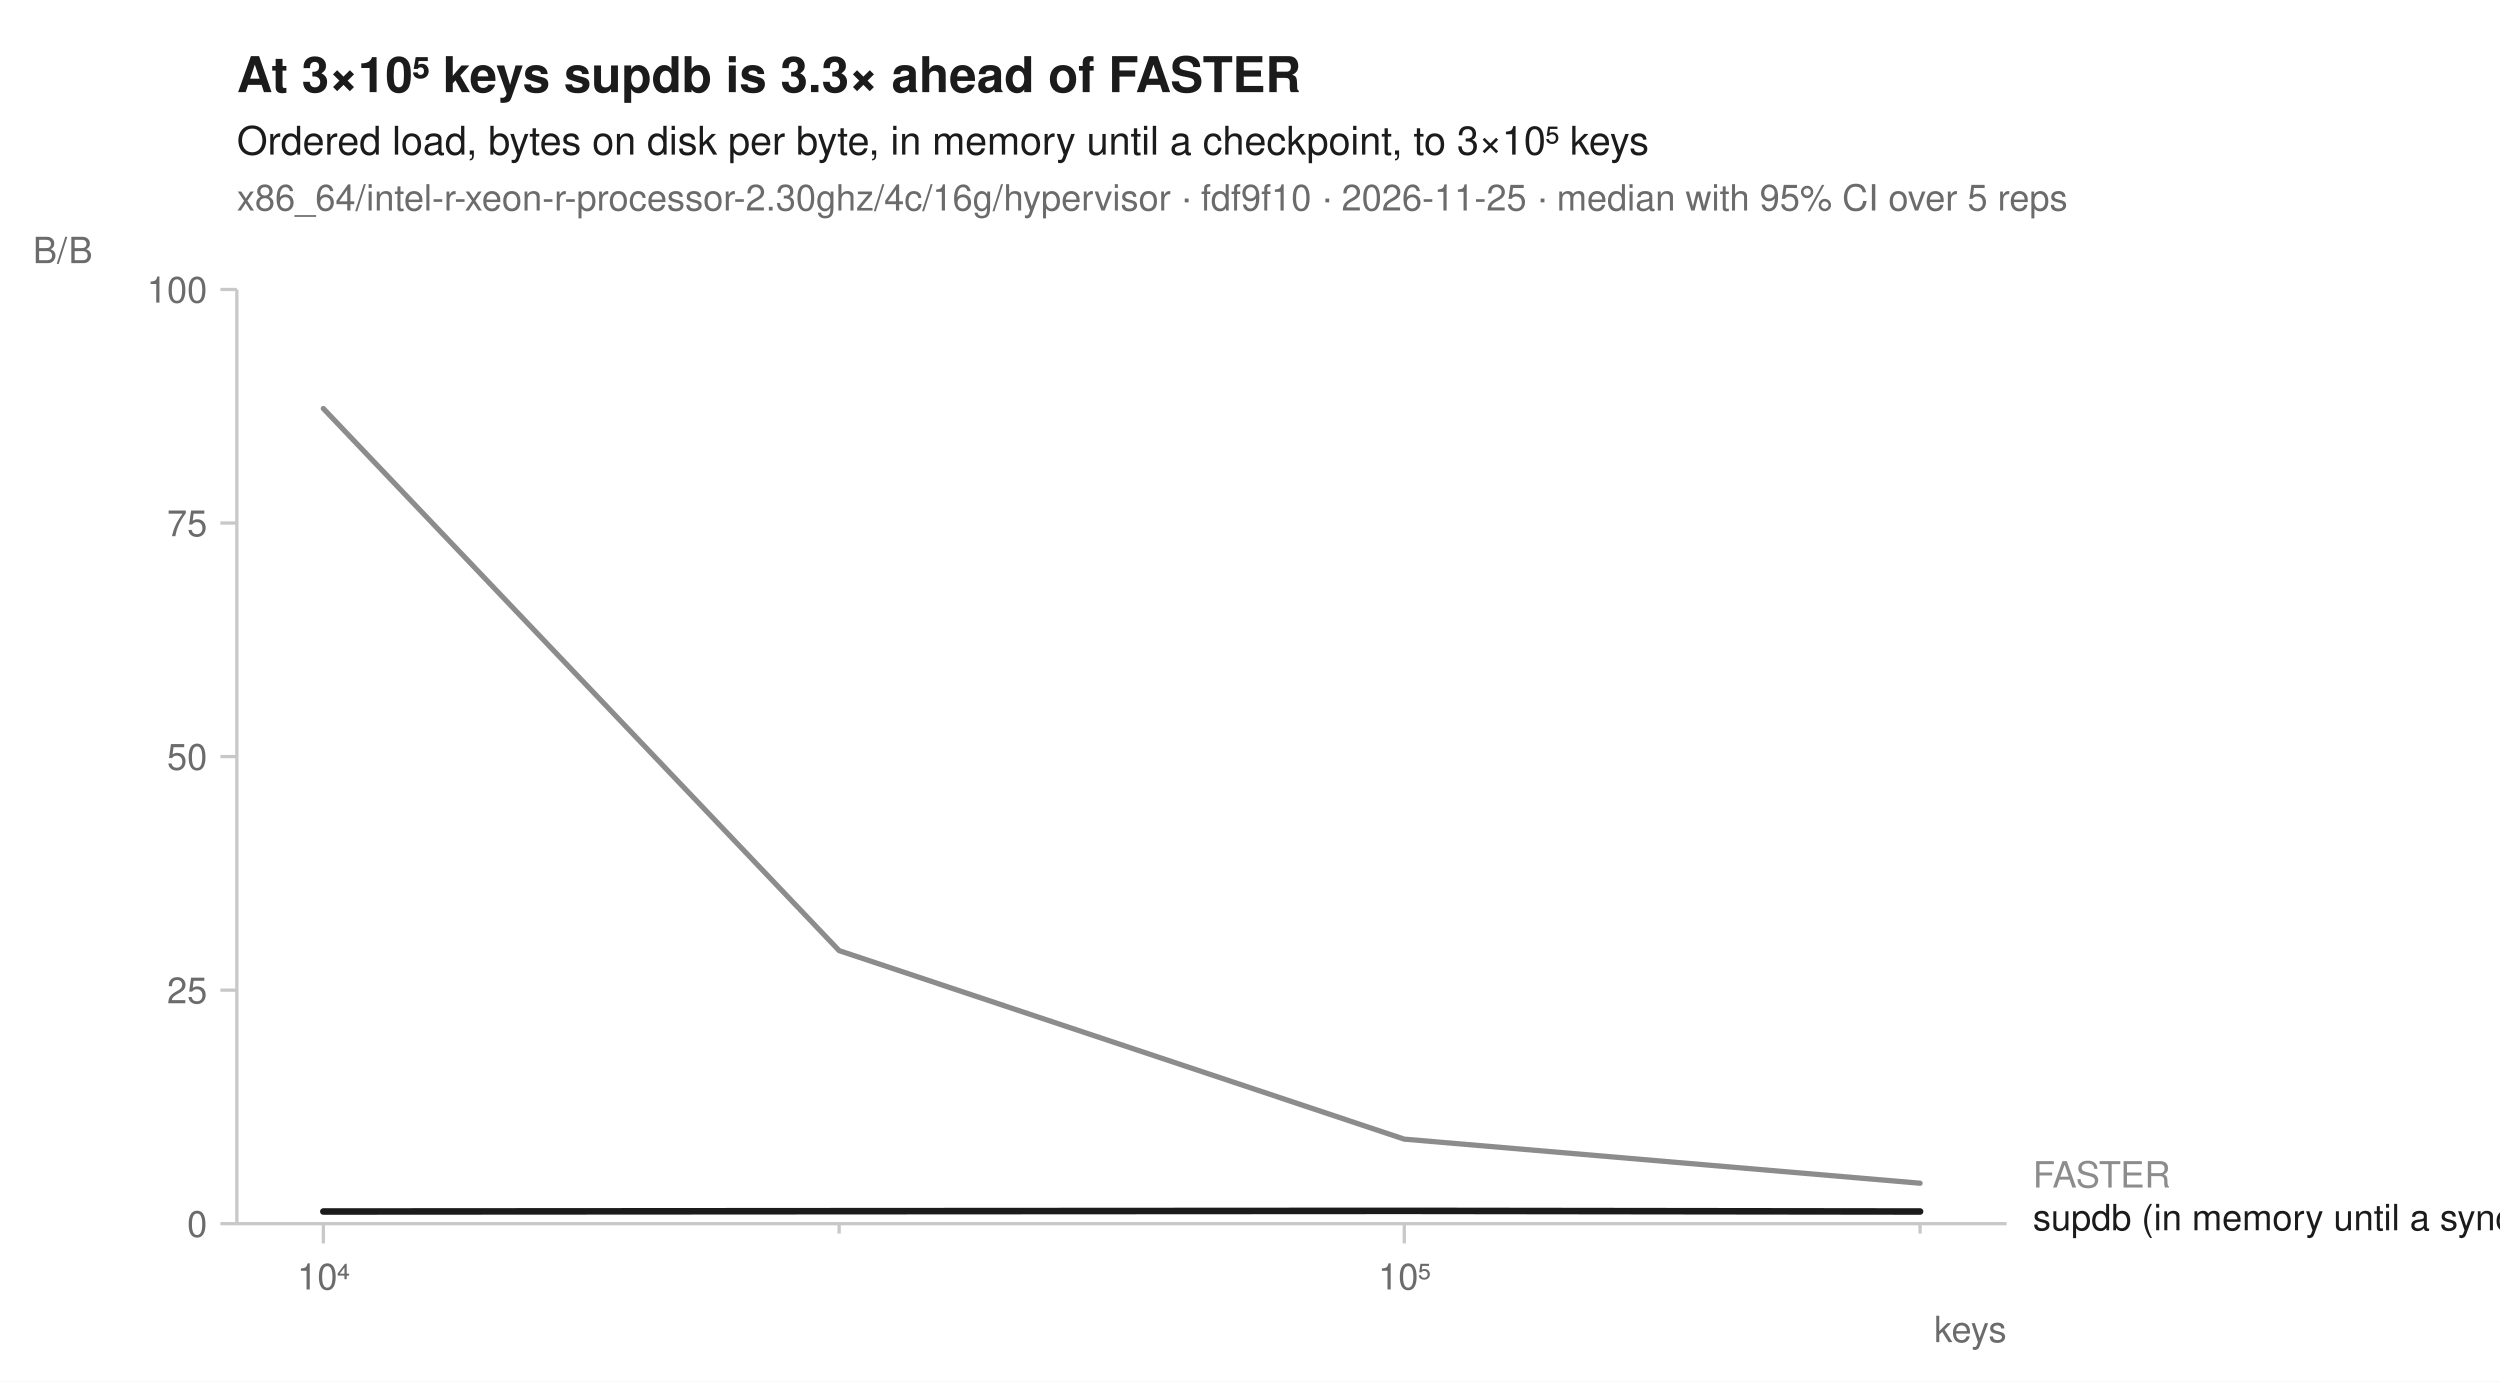
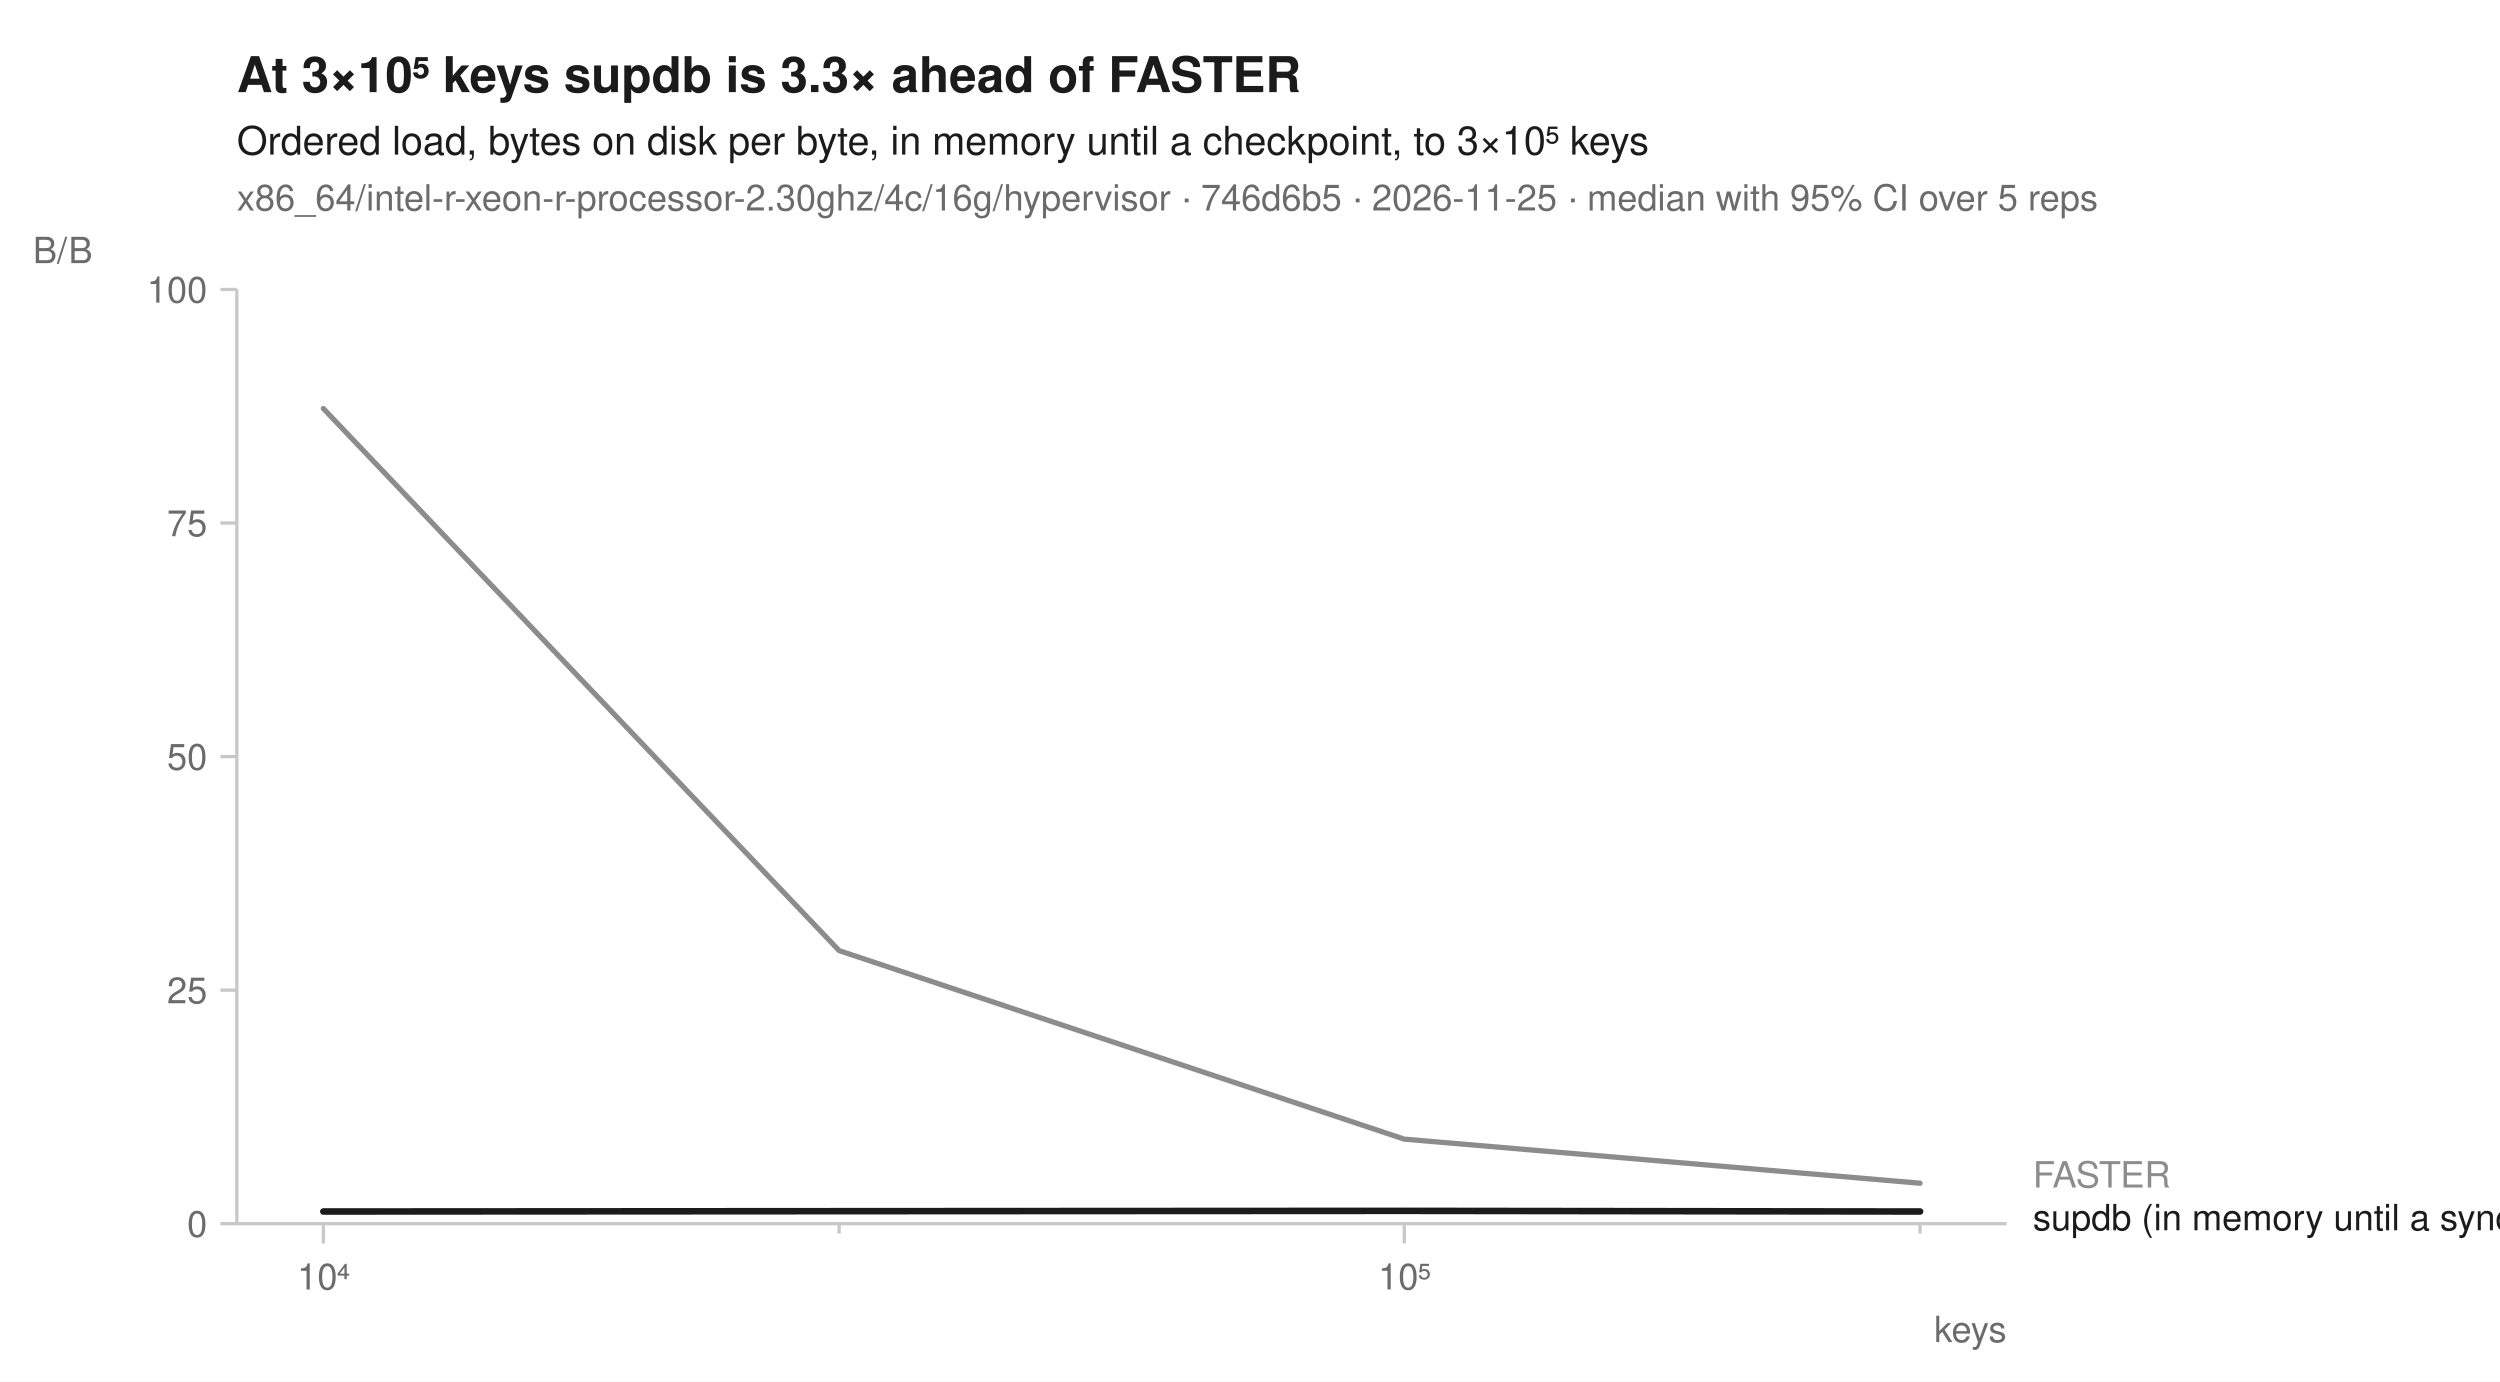
<svg xmlns="http://www.w3.org/2000/svg" width="760" height="420" viewBox="0 0 760 420" font-family="-apple-system, BlinkMacSystemFont, 'Segoe UI', Helvetica, Arial, sans-serif" fill="#1b1b1b">
  <rect width="760" height="420" fill="white" />
  <text x="72" y="28" font-size="15" font-weight="600">At 3×10⁵ keys supdb is 3.3× ahead of FASTER</text>
  <text x="72" y="47" font-size="12">Ordered load, bytes on disk per byte, in memory until a checkpoint, to 3×10⁵ keys</text>
-   <text x="72" y="64" font-size="11" fill="#6b6b6b">x86_64/intel-r-xeon-r-processor-2.30ghz/4c/16g/hypervisor · fdf9f10 · 2026-11-25 · median with 95% CI over 5 reps</text>
+   <text x="72" y="64" font-size="11" fill="#6b6b6b">x86_64/intel-r-xeon-r-processor-2.30ghz/4c/16g/hypervisor · 746d6b5 · 2026-11-25 · median with 95% CI over 5 reps</text>
  <line x1="72" y1="372" x2="610" y2="372" stroke="#c8c8c8" stroke-width="1" />
  <line x1="72" y1="88" x2="72" y2="372" stroke="#c8c8c8" stroke-width="1" />
  <line x1="98.3" y1="372" x2="98.3" y2="378" stroke="#c8c8c8" stroke-width="1" />
  <text x="98.3" y="392" font-size="11" text-anchor="middle" fill="#6b6b6b">10⁴</text>
  <line x1="255.1" y1="372" x2="255.1" y2="375" stroke="#c8c8c8" stroke-width="1" />
  <line x1="426.9" y1="372" x2="426.9" y2="378" stroke="#c8c8c8" stroke-width="1" />
  <text x="426.9" y="392" font-size="11" text-anchor="middle" fill="#6b6b6b">10⁵</text>
  <line x1="583.7" y1="372" x2="583.7" y2="375" stroke="#c8c8c8" stroke-width="1" />
  <text x="610" y="408" font-size="11" text-anchor="end" fill="#6b6b6b">keys</text>
  <line x1="67" y1="372.0" x2="72" y2="372.0" stroke="#c8c8c8" stroke-width="1" />
  <text x="63" y="376.0" font-size="11" text-anchor="end" fill="#6b6b6b">0</text>
  <line x1="67" y1="301.0" x2="72" y2="301.0" stroke="#c8c8c8" stroke-width="1" />
  <text x="63" y="305.0" font-size="11" text-anchor="end" fill="#6b6b6b">25</text>
  <line x1="67" y1="230.0" x2="72" y2="230.0" stroke="#c8c8c8" stroke-width="1" />
  <text x="63" y="234.0" font-size="11" text-anchor="end" fill="#6b6b6b">50</text>
  <line x1="67" y1="159.0" x2="72" y2="159.0" stroke="#c8c8c8" stroke-width="1" />
  <text x="63" y="163.0" font-size="11" text-anchor="end" fill="#6b6b6b">75</text>
  <line x1="67" y1="88.0" x2="72" y2="88.0" stroke="#c8c8c8" stroke-width="1" />
  <text x="63" y="92.0" font-size="11" text-anchor="end" fill="#6b6b6b">100</text>
  <text x="10" y="80" font-size="11" text-anchor="start" fill="#6b6b6b">B/B</text>
  <path d="M98.3,124.2 L255.1,289.0 L426.9,346.3 L583.7,359.7 L583.7,359.7 L426.9,346.3 L255.1,289.0 L98.3,124.2 Z" fill="#8c8c8c" fill-opacity="0.10" />
  <path d="M98.3,368.3 L255.1,368.2 L426.9,368.1 L583.7,368.3 L583.7,368.3 L426.9,368.1 L255.1,368.2 L98.3,368.3 Z" fill="#1b1b1b" fill-opacity="0.10" />
  <path d="M98.3,124.2 L255.1,289.0 L426.9,346.3 L583.7,359.7 " fill="none" stroke="#8c8c8c" stroke-width="1.6" stroke-linejoin="round" stroke-linecap="round" />
  <path d="M98.3,368.3 L255.1,368.2 L426.9,368.1 L583.7,368.3 " fill="none" stroke="#1b1b1b" stroke-width="2" stroke-linejoin="round" stroke-linecap="round" />
  <text x="618.0" y="361.0" font-size="11" fill="#8c8c8c">FASTER</text>
  <text x="618.0" y="374.0" font-size="11" fill="#1b1b1b">supdb (in memory until a sync)</text>
</svg>
